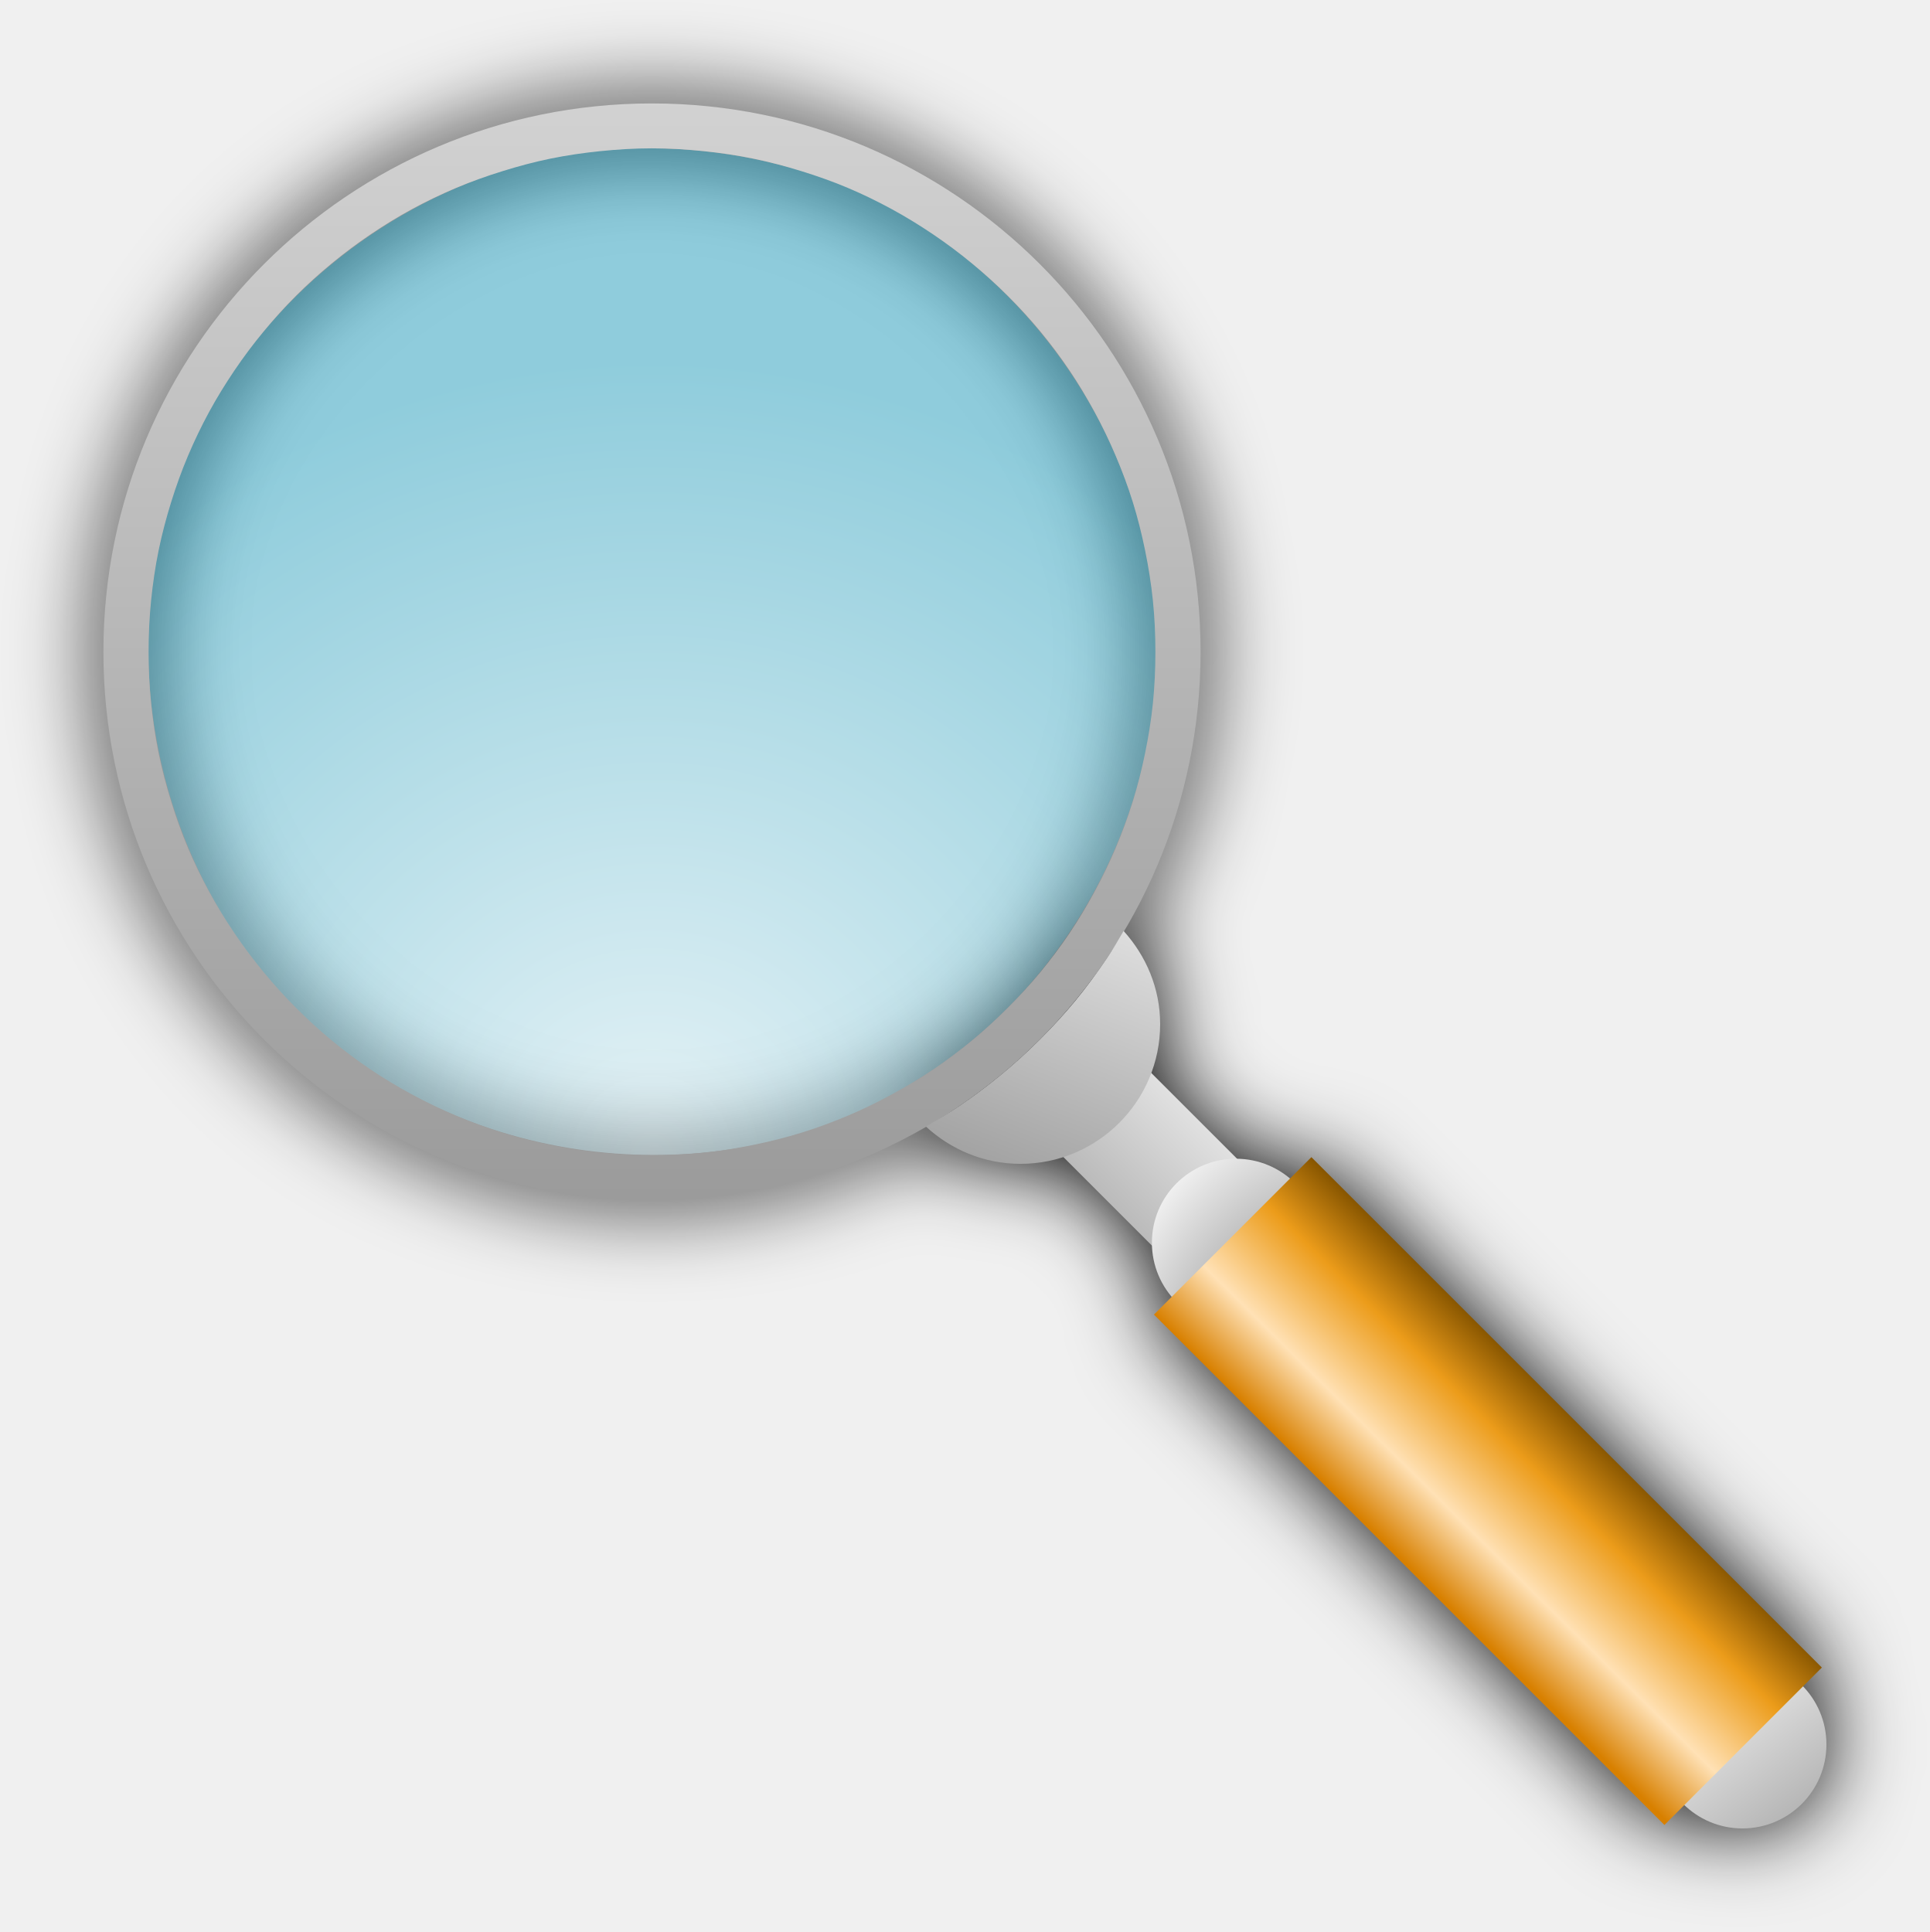
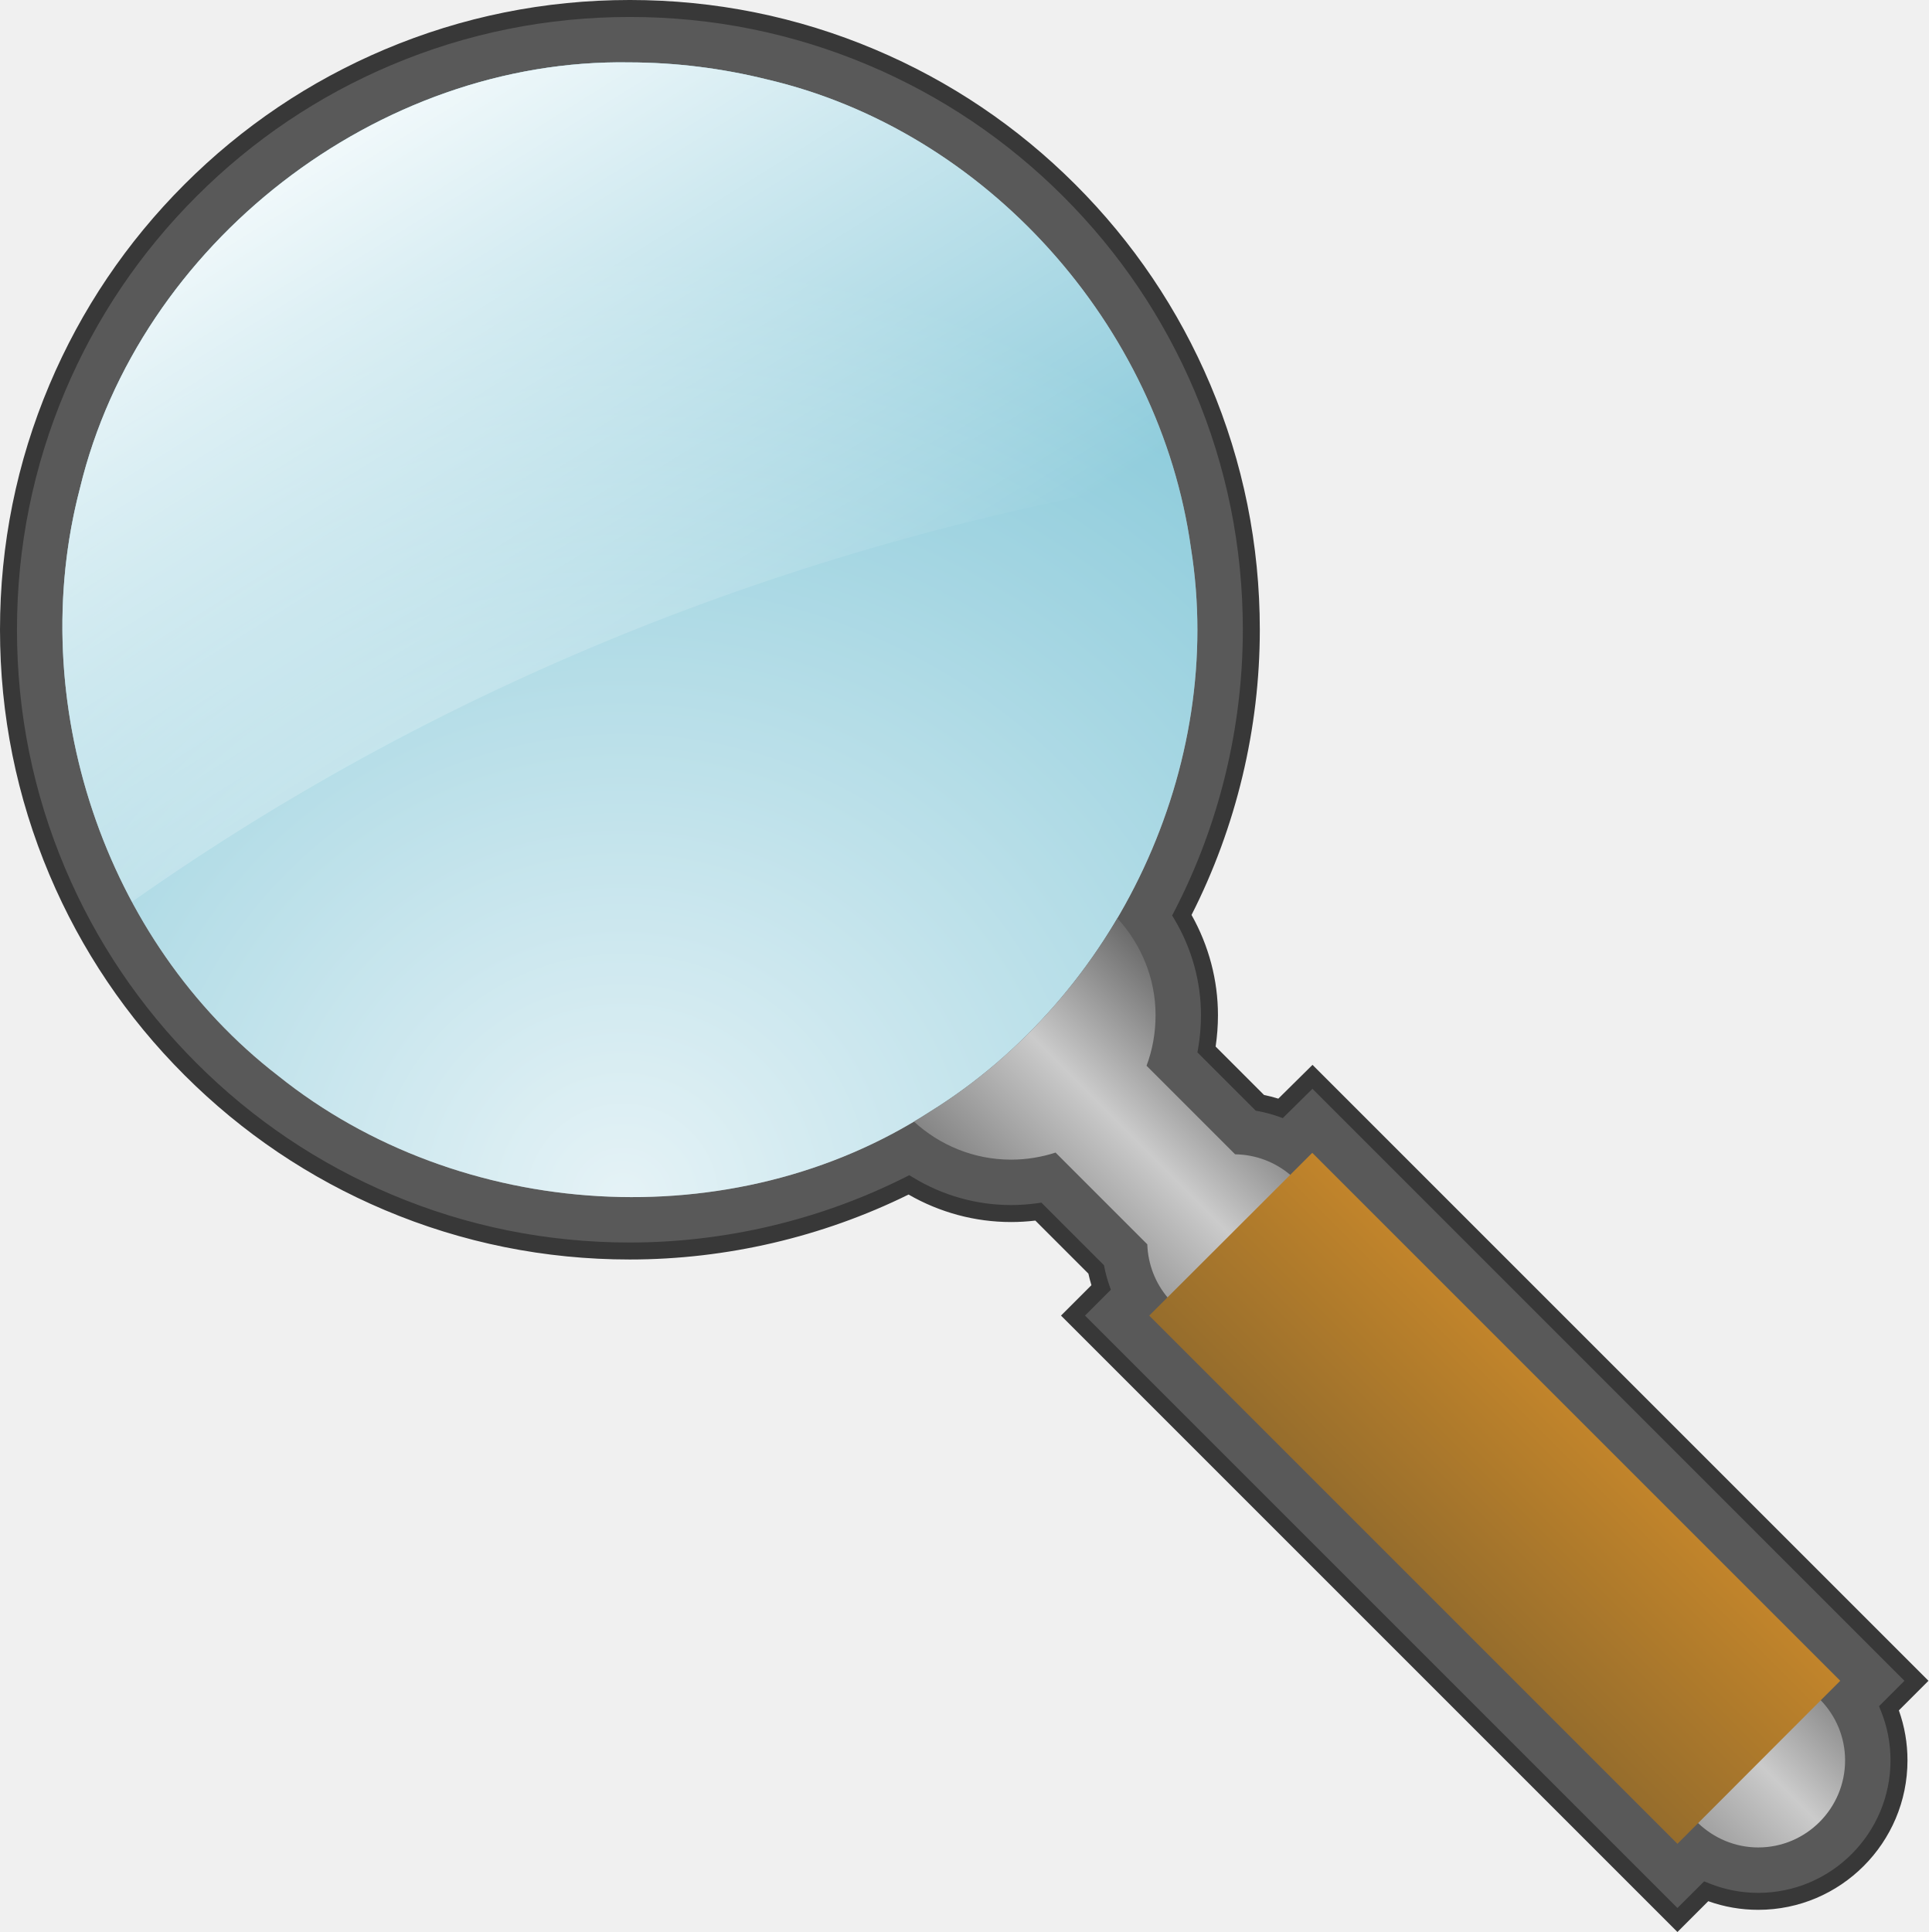
- <svg xmlns="http://www.w3.org/2000/svg" xmlns:xlink="http://www.w3.org/1999/xlink" id="svg2" viewBox="0 0 224.503 224.777" version="1.1" width="100%" height="100%">
-   <defs id="defs4">
-     <linearGradient id="linearGradient3879">
-       <stop id="stop3881" style="stop-color:#9c9c9c" offset="0" />
-       <stop id="stop3883" style="stop-color:#ffffff" offset="1" />
+ <svg xmlns="http://www.w3.org/2000/svg" version="1.1" id="svg2" x="0px" y="0px" width="530.204px" height="531.202px" viewBox="-66.035 0.243 530.204 531.202" enable-background="new -66.035 0.243 530.204 531.202" xml:space="preserve">
+   <g>
+     <path fill="#595959" d="M460.868,462.377l-10.479-10.481L305.23,306.737l-10.419-10.421l-8.763,8.664   c-1.854-0.65-3.764-1.16-5.705-1.522L265.69,288.8c0.533-3.09,0.802-6.245,0.802-9.448c0-9.679-2.648-19.144-7.589-27.477   C271.423,227.707,278,200.777,278,173.393c0-23.059-4.523-45.435-13.439-66.505c-8.608-20.344-20.929-38.61-36.621-54.292   c-15.688-15.679-33.962-27.991-54.313-36.594c-21.075-8.909-43.452-13.425-66.511-13.425h-0.002   c-23.059,0-45.434,4.518-66.5,13.426C20.269,24.606,2.003,36.918-13.678,52.6c-15.681,15.681-27.994,33.947-36.596,54.292   c-8.909,21.068-13.427,43.442-13.427,66.501s4.518,45.433,13.427,66.501c8.602,20.345,20.915,38.611,36.596,54.292   s33.948,27.994,54.292,36.597c21.067,8.91,43.441,13.427,66.5,13.427c26.697,0,53.027-6.262,76.744-18.181   c8.45,5.13,18.125,7.878,28.079,7.878c2.519,0,5.03-0.175,7.52-0.523l15.889,15.89c0.343,1.686,0.795,3.347,1.353,4.967   l-7.726,7.727l10.48,10.479L384.681,517.67l10.476,10.477l7.893-7.889c4.509,1.811,9.355,2.758,14.32,2.758   c21.336,0,38.698-17.392,38.698-38.77c0-4.968-0.946-9.812-2.751-14.318L460.868,462.377z M189.605,305.919   c-54.025,34.966-129.164,30.212-179.185-9.91c-47.952-36.967-69.785-103.163-54.464-161.57   c16.223-67.278,81.96-118.2,151.085-117.042h-0.004c12.688,0.029,25.401,1.613,37.717,4.665   c60.354,14.053,108.1,67.625,116.642,128.847C270.988,210.901,241.04,274.099,189.605,305.919z" />
+     <path fill="#383838" d="M395.156,531.446L225.673,361.966l8.365-8.366c-0.317-1.042-0.596-2.101-0.832-3.167l-14.588-14.589   c-2.212,0.264-4.454,0.396-6.681,0.396c-9.875,0-19.588-2.61-28.175-7.557c-23.699,11.687-50.173,17.858-76.648,17.858   c-23.375,0-46.056-4.58-67.41-13.611c-20.622-8.719-39.137-21.2-55.033-37.095c-15.895-15.896-28.375-34.411-37.095-55.033   c-9.031-21.358-13.611-44.038-13.611-67.411c0-23.372,4.58-46.053,13.611-67.41c8.72-20.622,21.2-39.138,37.095-55.033   c15.894-15.894,34.41-28.375,55.033-37.096c21.357-9.031,44.037-13.611,67.41-13.611c23.375,0,46.06,4.579,67.422,13.61   c20.628,8.72,39.152,21.2,55.054,37.092c15.905,15.895,28.395,34.41,37.12,55.032c9.039,21.362,13.624,44.043,13.624,67.415   c0,27.171-6.489,54.256-18.774,78.416c4.757,8.456,7.266,17.951,7.266,27.543c0,2.907-0.216,5.809-0.642,8.643l13.306,13.31   c1.322,0.271,2.64,0.61,3.934,1.013l9.397-9.291l169.349,169.352l-8.137,8.136c1.572,4.402,2.368,9.015,2.368,13.733   c0,22.664-18.407,41.103-41.031,41.103c-4.724,0-9.337-0.797-13.739-2.373L395.156,531.446z M232.272,361.966l162.885,162.881   l7.331-7.327l1.429,0.573c4.28,1.717,8.806,2.589,13.452,2.589c20.051,0,36.365-16.346,36.365-36.436   c0-4.644-0.87-9.169-2.584-13.451l-0.572-1.429l6.99-6.989l-162.768-162.77l-8.148,8.058l-1.376-0.482   c-1.746-0.612-3.549-1.094-5.361-1.432l-0.711-0.133l-16.02-16.024l0.206-1.191c0.509-2.95,0.767-5.996,0.767-9.051   c0-9.184-2.511-18.272-7.263-26.287l-0.66-1.114l0.595-1.15c12.323-23.786,18.835-50.553,18.835-77.408   c0-22.743-4.458-44.813-13.253-65.596c-8.491-20.065-20.644-38.082-36.122-53.55c-15.475-15.466-33.5-27.61-53.572-36.095   c-20.785-8.787-42.856-13.242-65.602-13.242c-22.748,0-44.816,4.455-65.595,13.242c-20.067,8.485-38.083,20.63-53.55,36.097   c-15.469,15.468-27.613,33.485-36.097,53.55c-8.787,20.779-13.242,42.848-13.242,65.592c0,22.745,4.455,44.813,13.242,65.592   c8.484,20.066,20.628,38.083,36.097,53.55c15.468,15.469,33.484,27.612,53.55,36.099c20.776,8.786,42.845,13.24,65.592,13.24   c26.178,0,52.353-6.2,75.697-17.931l1.153-0.579l1.104,0.67c8.126,4.932,17.417,7.539,26.868,7.539c2.402,0,4.823-0.169,7.196-0.5   l1.151-0.161l17.207,17.207l0.141,0.688c0.322,1.583,0.75,3.156,1.273,4.673l0.475,1.378L232.272,361.966z" />
+   </g>
+   <g>
+     <linearGradient id="SVGID_1_" gradientUnits="userSpaceOnUse" x1="295.625" y1="419.019" x2="351.543" y2="363.101">
+       <stop offset="0" style="stop-color:#858585" />
+       <stop offset="0.5" style="stop-color:#CBCBCB" />
+       <stop offset="1" style="stop-color:#6B6B6B" />
    </linearGradient>
-     <linearGradient id="linearGradient3842">
-       <stop id="stop3844" style="stop-color:#666666" offset="0" />
-       <stop id="stop3846" style="stop-color:#ffffff" offset="1" />
+     <path fill="url(#SVGID_1_)" d="M241.154,252.723c-12.647,21.473-30.257,40.023-51.549,53.196c-1.441,0.934-2.899,1.832-4.37,2.708   c7.059,6.441,16.393,10.46,26.702,10.46c4.263,0,8.39-0.697,12.241-1.941l25.217,25.22c0.201,5.531,2.229,10.619,5.554,14.582   l145.895,144.56c4.29,4.107,10.116,6.69,16.525,6.69c13.189,0,23.88-10.756,23.88-23.951c0-6.426-2.565-12.229-6.693-16.523   L288.663,323.236c-4.092-3.444-9.376-5.54-15.119-5.619l-24.348-24.351c1.623-4.334,2.475-9.013,2.475-13.914   c0-10.204-3.979-19.389-10.301-26.423L241.154,252.723z" />
+     <linearGradient id="SVGID_2_" gradientUnits="userSpaceOnUse" x1="322.544" y1="434.58" x2="367.33" y2="389.794">
+       <stop offset="0" style="stop-color:#966D2C" />
+       <stop offset="1" style="stop-color:#C1842B" />
    </linearGradient>
-     <linearGradient id="linearGradient3723" y2="887.91" gradientUnits="userSpaceOnUse" x2="87.516" y1="829.03" x1="87.516">
-       <stop id="stop3711" style="stop-color:#ffffff" offset="0" />
-       <stop id="stop3713" style="stop-color:#4d4d4d" offset="1" />
-     </linearGradient>
-     <mask id="mask3719" maskUnits="userSpaceOnUse">
-       <path id="path3721" style="fill:url(#linearGradient3723);fill-rule:evenodd" d="m 84.094,829.08 c -25.153,1.243 -47.92,22.016 -50.625,47.25 12.099,10.751 30.812,16.083 45.25,6.844 8.656,-5.618 15.868,-14.308 26.688,-15.719 12.909,-2.427 25.778,3.026 36.156,10.312 -2.275,-26.836 -27.239,-49.438 -54.188,-48.719 -1.094,0.011 -2.188,-0.028 -3.281,0.031 z" />
-     </mask>
-     <linearGradient id="linearGradient3776" y2="854.68" gradientUnits="userSpaceOnUse" x2="141.56" gradientTransform="translate(0,3.426562e-6)" y1="854.68" x1="33.469">
-       <stop id="stop3711-7" style="stop-color:#ffffff" offset="0" />
-       <stop id="stop3713-4" style="stop-color:#4d4d4d" offset="1" />
-     </linearGradient>
-     <mask id="mask3772" maskUnits="userSpaceOnUse">
-       <path id="path3774" style="fill:url(#linearGradient3776);fill-rule:evenodd" d="m 84.094,829.08 c -25.153,1.243 -47.92,22.016 -50.625,47.25 12.099,10.751 30.812,16.083 45.25,6.844 8.656,-5.618 15.868,-14.308 26.688,-15.719 12.909,-2.427 25.778,3.026 36.156,10.312 -2.275,-26.836 -27.239,-49.438 -54.188,-48.719 -1.094,0.011 -2.188,-0.028 -3.281,0.031 z" />
-     </mask>
-     <radialGradient id="radialGradient3852" xlink:href="#linearGradient3842" gradientUnits="userSpaceOnUse" cy="851.13" cx="87.516" gradientTransform="matrix(1.5624,0,0,0.84387,-49.216,156.4)" r="54.047" />
-     <mask id="mask3848" maskUnits="userSpaceOnUse">
-       <path id="path3850" style="opacity:0.788;fill:url(#radialGradient3852);fill-rule:evenodd" d="m 84.094,829.08 c -25.153,1.243 -47.92,22.016 -50.625,47.25 12.099,10.751 30.812,16.083 45.25,6.844 8.656,-5.618 15.868,-14.308 26.688,-15.719 12.909,-2.427 25.778,3.026 36.156,10.312 -2.275,-26.836 -27.239,-49.438 -54.188,-48.719 -1.094,0.011 -2.188,-0.028 -3.281,0.031 z" />
-     </mask>
-     <filter id="filter4102" color-interpolation-filters="sRGB">
-       <feGaussianBlur id="feGaussianBlur4104" stdDeviation="5.728" />
-     </filter>
-     <linearGradient id="linearGradient4233" y2="545.7" xlink:href="#linearGradient3879" gradientUnits="userSpaceOnUse" x2="765.04" gradientTransform="matrix(1.1863,0,0,1.1863,-130.77,-102.74)" y1="581.32" x1="765.04" />
-     <radialGradient id="radialGradient4235" gradientUnits="userSpaceOnUse" cy="939.89" cx="87.456" gradientTransform="matrix(1.8705,0,0,1.8685,-79.653,-806.4)" r="56.455">
-       <stop id="stop3788" style="stop-color:#d5f6ff" offset="0" />
-       <stop id="stop3790" style="stop-color:#0098be" offset="1" />
-     </radialGradient>
-     <linearGradient id="linearGradient4237" y2="117.73" gradientUnits="userSpaceOnUse" x2="298.59" gradientTransform="matrix(0.62608,0,0,0.62608,-92.314,681.98)" y1="445.73" x1="298.59">
-       <stop id="stop2838" style="stop-color:#999999" offset="0" />
-       <stop id="stop2840" style="stop-color:#e6e6e6" offset="1" />
-     </linearGradient>
-     <linearGradient id="linearGradient4239" y2="111.65" xlink:href="#linearGradient3879" gradientUnits="userSpaceOnUse" x2="142.95" gradientTransform="matrix(1.7353,0,0,1.7353,-90.468,708.86)" y1="143.61" x1="130.63" />
-     <radialGradient id="radialGradient4241" xlink:href="#linearGradient3842" gradientUnits="userSpaceOnUse" cy="171.85" cx="165.08" gradientTransform="matrix(2.7952,0.74897,-0.92973,3.4698,-136.57,-548.09)" r="11.283" />
-     <linearGradient id="linearGradient4243" y2="143.57" xlink:href="#linearGradient3879" gradientUnits="userSpaceOnUse" x2="143.01" y1="171.58" x1="164.58" />
-     <linearGradient id="linearGradient4245" y2="545.38" gradientUnits="userSpaceOnUse" x2="763.24" gradientTransform="matrix(1.1863,0,0,1.1863,-101.41,-96.454)" y1="570.19" x1="763.36">
-       <stop id="stop3934" style="stop-color:#d88000" offset="0" />
-       <stop id="stop3938" style="stop-color:#ffe1b5" offset=".311" />
-       <stop id="stop3940" style="stop-color:#ec9c1a" offset=".71" />
-       <stop id="stop3936" style="stop-color:#885600" offset="1" />
-     </linearGradient>
-   </defs>
-   <g id="layer1" transform="translate(-15.23289,-812.271)">
-     <g id="g4214" transform="matrix(0.87538,0,0,0.87538,17.638,115.23)">
-       <path id="rect3971" style="fill:#000000;fill-rule:evenodd;filter:url(#filter4102)" d="M 83.875,810.02 C 43.617,810.02 11,842.637 11,882.895 c 0,40.258 32.617,72.875 72.875,72.875 13.272,0 25.717,-3.555 36.438,-9.75 3.305,3.04 7.687,4.938 12.531,4.938 1.992,0 3.919,-0.324 5.719,-0.906 l 11.781,11.781 c 0.092,2.584 1.041,4.96 2.594,6.812 l -2.344,2.344 67.844,67.844 2.656,-2.656 c 2.004,1.918 4.725,3.125 7.719,3.125 6.164,0 11.156,-5.024 11.156,-11.188 0,-3.002 -1.197,-5.713 -3.125,-7.719 l 2.5,-2.5 -67.812,-67.812 -2.844,2.812 c -1.912,-1.609 -4.381,-2.588 -7.062,-2.625 l -11.375,-11.375 c 0.758,-2.025 1.156,-4.212 1.156,-6.5 0,-4.767 -1.858,-9.057 -4.812,-12.344 6.466,-10.881 10.188,-23.58 10.188,-37.156 0,-40.258 -32.648,-72.875 -72.906,-72.875 z m 0,5.969 c 5.445,0.012 10.902,0.692 16.188,2 25.903,6.026 46.397,28.998 50.062,55.25 4.117,25.725 -8.737,52.824 -30.812,66.469 -23.188,14.994 -55.437,12.954 -76.906,-4.25 -20.58,-15.851 -29.952,-44.236 -23.375,-69.281 6.962,-28.849 35.176,-50.684 64.844,-50.188 z m 61.594,105.88 c -0.365,0.607 -0.728,1.195 -1.125,1.781 -0.784,1.16 -1.624,2.291 -2.469,3.406 -0.567,0.748 -1.122,1.496 -1.719,2.219 -0.743,0.9 -1.525,1.767 -2.312,2.625 1.413,-1.554 2.761,-3.17 4.031,-4.844 1.27,-1.674 2.464,-3.406 3.594,-5.188 z" />
-       <g id="g3952">
-         <rect id="rect3904" style="fill:url(#linearGradient4233);fill-rule:evenodd" transform="matrix(0.7071068,0.7071068,-0.7071068,0.7071068,0,0)" height="16.163" width="26.098" y="557.65" x="763.72" />
-         <path id="path2856" style="opacity:0.404;fill:url(#radialGradient4235);fill-rule:evenodd" d="m 83.874,815.99 c -29.668,-0.496 -57.869,21.347 -64.831,50.196 -6.577,25.045 2.769,53.435 23.349,69.286 21.47,17.204 53.745,19.232 76.933,4.237 22.076,-13.645 34.933,-40.742 30.816,-66.467 -3.665,-26.252 -24.189,-49.238 -50.091,-55.263 -5.286,-1.308 -10.73,-1.977 -16.175,-1.989 z" />
-         <path id="path2816" style="fill:url(#linearGradient4237);fill-rule:evenodd" d="m 83.874,810.02 c -40.258,0 -72.881,32.624 -72.881,72.881 0,40.258 32.624,72.881 72.881,72.881 40.258,0 72.918,-32.624 72.918,-72.881 0,-40.258 -32.661,-72.881 -72.918,-72.881 z m 0,5.968 c 2.309,0 4.609,0.142 6.858,0.371 2.249,0.228 4.458,0.555 6.636,1.001 2.178,0.446 4.318,1.017 6.413,1.668 2.095,0.652 4.153,1.378 6.154,2.224 2.001,0.846 3.924,1.788 5.82,2.817 1.896,1.03 3.744,2.171 5.524,3.373 1.78,1.202 3.501,2.492 5.153,3.855 1.652,1.363 3.232,2.787 4.745,4.3 1.513,1.513 2.974,3.093 4.337,4.745 1.363,1.652 2.653,3.373 3.855,5.153 1.202,1.78 2.307,3.628 3.336,5.524 1.03,1.896 1.971,3.856 2.817,5.857 0.846,2.001 1.61,4.022 2.261,6.117 0.652,2.095 1.185,4.236 1.631,6.413 0.446,2.178 0.81,4.424 1.038,6.673 0.228,2.249 0.334,4.512 0.334,6.821 0,2.309 -0.105,4.609 -0.334,6.858 -0.228,2.249 -0.592,4.458 -1.038,6.636 -0.446,2.178 -0.98,4.318 -1.631,6.413 -0.652,2.095 -1.415,4.153 -2.261,6.154 -0.846,2.001 -1.788,3.924 -2.817,5.82 -1.03,1.896 -2.134,3.744 -3.336,5.524 -1.202,1.78 -2.492,3.501 -3.855,5.153 -1.363,1.652 -2.824,3.232 -4.337,4.745 -1.513,1.513 -3.093,2.974 -4.745,4.337 -1.652,1.363 -3.373,2.653 -5.153,3.855 -1.78,1.202 -3.628,2.307 -5.524,3.336 -1.896,1.03 -3.819,1.971 -5.82,2.817 -2.001,0.846 -4.059,1.61 -6.154,2.261 -2.095,0.652 -4.236,1.185 -6.413,1.631 -2.178,0.446 -4.387,0.81 -6.636,1.038 -2.249,0.228 -4.549,0.334 -6.858,0.334 -2.309,0 -4.572,-0.105 -6.821,-0.334 -2.249,-0.228 -4.495,-0.592 -6.673,-1.038 -2.178,-0.446 -4.281,-0.98 -6.376,-1.631 -2.095,-0.652 -4.153,-1.415 -6.154,-2.261 -2.001,-0.846 -3.961,-1.788 -5.857,-2.817 -1.896,-1.03 -3.744,-2.134 -5.524,-3.336 -1.78,-1.202 -3.501,-2.492 -5.153,-3.855 -1.652,-1.363 -3.232,-2.824 -4.745,-4.337 -1.513,-1.513 -2.937,-3.093 -4.3,-4.745 -1.363,-1.652 -2.653,-3.373 -3.855,-5.153 -1.202,-1.78 -2.344,-3.628 -3.373,-5.524 -1.03,-1.896 -1.971,-3.819 -2.817,-5.82 -0.846,-2.001 -1.573,-4.059 -2.224,-6.154 -0.652,-2.095 -1.223,-4.236 -1.668,-6.413 -0.446,-2.178 -0.773,-4.387 -1.001,-6.636 -0.228,-2.249 -0.334,-4.549 -0.334,-6.858 0,-2.309 0.105,-4.572 0.334,-6.821 0.228,-2.249 0.555,-4.495 1.001,-6.673 0.446,-2.178 1.017,-4.318 1.668,-6.413 0.652,-2.095 1.378,-4.116 2.224,-6.117 0.846,-2.001 1.788,-3.961 2.817,-5.857 1.03,-1.896 2.171,-3.744 3.373,-5.524 1.202,-1.78 2.492,-3.501 3.855,-5.153 1.363,-1.652 2.787,-3.232 4.3,-4.745 1.513,-1.513 3.093,-2.937 4.745,-4.3 1.652,-1.363 3.373,-2.653 5.153,-3.855 1.78,-1.202 3.628,-2.344 5.524,-3.373 1.896,-1.03 3.856,-1.971 5.857,-2.817 2.001,-0.846 4.059,-1.573 6.154,-2.224 2.095,-0.652 4.199,-1.223 6.376,-1.668 2.178,-0.446 4.424,-0.773 6.673,-1.001 2.249,-0.228 4.512,-0.371 6.821,-0.371 z" />
-         <path id="path3890" style="fill:url(#linearGradient4239);fill-rule:evenodd" d="m 120.28,945.99 c 3.308,3.057 7.707,4.968 12.567,4.968 10.25,0 18.573,-8.323 18.573,-18.573 0,-4.783 -1.885,-9.091 -4.856,-12.382 -0.725,1.221 -1.431,2.46 -2.224,3.633 -1.311,1.939 -2.703,3.835 -4.189,5.635 -1.486,1.8 -3.058,3.504 -4.708,5.153 -1.65,1.649 -3.389,3.223 -5.19,4.708 -1.801,1.485 -3.658,2.879 -5.598,4.189 -1.406,0.949 -2.901,1.818 -4.374,2.669 z" />
-         <g id="g3868" transform="matrix(1.1863,0,0,1.1863,-19.814,-165.12)">
-           <g id="g3860">
-             <g id="g3798" mask="url(#mask3848)">
-               <g id="g3750" style="opacity:0.788" mask="url(#mask3772)">
-                 <path id="path3725" style="fill:#ffffff;fill-rule:evenodd" mask="url(#mask3719)" d="m 84.094,829.08 c -25.153,1.243 -47.92,22.016 -50.625,47.25 12.099,10.751 30.812,16.083 45.25,6.844 8.656,-5.618 15.868,-14.308 26.688,-15.719 12.909,-2.427 25.778,3.026 36.156,10.312 -2.275,-26.836 -27.239,-49.438 -54.188,-48.719 -1.094,0.011 -2.188,-0.028 -3.281,0.031 z" />
-               </g>
-             </g>
-             <g id="g3854" mask="url(#mask3848)">
-               <g id="g3856" style="opacity:0.788" mask="url(#mask3772)">
-                 <path id="path3858" style="fill:#ffffff;fill-rule:evenodd" mask="url(#mask3719)" d="m 84.094,829.08 c -25.153,1.243 -47.92,22.016 -50.625,47.25 12.099,10.751 30.812,16.083 45.25,6.844 8.656,-5.618 15.868,-14.308 26.688,-15.719 12.909,-2.427 25.778,3.026 36.156,10.312 -2.275,-26.836 -27.239,-49.438 -54.188,-48.719 -1.094,0.011 -2.188,-0.028 -3.281,0.031 z" />
-               </g>
-             </g>
-           </g>
-         </g>
-         <path id="path3918" style="fill:url(#radialGradient4241);fill-rule:evenodd" d="m 164.579,154.353 c 0,5.955 -4.828,10.783 -10.783,10.783 -5.955,0 -10.783,-4.828 -10.783,-10.783 0,-5.955 4.828,-10.783 10.783,-10.783 5.955,0 10.783,4.828 10.783,10.783 z" transform="matrix(1.035,0,0,1.035,2.3041,801.68)" />
-         <path id="path3942" style="fill:url(#linearGradient4243);fill-rule:evenodd" d="m 164.579,154.353 c 0,5.955 -4.828,10.783 -10.783,10.783 -5.955,0 -10.783,-4.828 -10.783,-10.783 0,-5.955 4.828,-10.783 10.783,-10.783 5.955,0 10.783,4.828 10.783,10.783 z" transform="matrix(1.035,0,0,1.035,69.619,868.37)" />
-         <rect id="rect3928" style="fill:url(#linearGradient4245);fill-rule:evenodd" transform="matrix(0.7071068,0.7071068,-0.7071068,0.7071068,0,0)" height="29.584" width="95.93" y="550.52" x="793.08" />
-       </g>
-     </g>
+     <polygon fill="url(#SVGID_2_)" points="294.751,317.215 439.91,462.375 395.158,507.192 249.93,361.966  " />
  </g>
+   <radialGradient id="SVGID_3_" cx="104.803" cy="201.794" r="261.89" gradientTransform="matrix(0.9985 -0.0026 -0.0025 -0.9844 0.975 528.5883)" gradientUnits="userSpaceOnUse">
+     <stop offset="0" style="stop-color:#D5F6FF" />
+     <stop offset="1" style="stop-color:#0098BE" />
+   </radialGradient>
+   <path opacity="0.404" fill="url(#SVGID_3_)" enable-background="new    " d="M107.041,17.396h-0.004  c12.688,0.029,25.401,1.613,37.717,4.665c60.354,14.053,108.1,67.625,116.642,128.847c9.591,59.993-20.356,123.19-71.792,155.011  c-54.025,34.966-129.164,30.212-179.185-9.91c-47.952-36.967-69.785-103.163-54.464-161.57  C-27.822,67.16,37.916,16.239,107.041,17.396" />
+   <linearGradient id="SVGID_4_" gradientUnits="userSpaceOnUse" x1="9.243" y1="16.74" x2="126.364" y2="204.173">
+     <stop offset="0" style="stop-color:#FFFFFF" />
+     <stop offset="1" style="stop-color:#FFFFFF;stop-opacity:0" />
+   </linearGradient>
+   <path fill="url(#SVGID_4_)" d="M-44.044,134.439c-9.975,38.029-4.188,79.353,14.291,113.768  c87.772-61.905,186.701-99.525,287.164-116.377c-14.775-53.003-58.669-97.197-112.656-109.768  c-12.315-3.052-25.029-4.636-37.717-4.665h0.004C37.916,16.239-27.822,67.16-44.044,134.439z" />
</svg>
